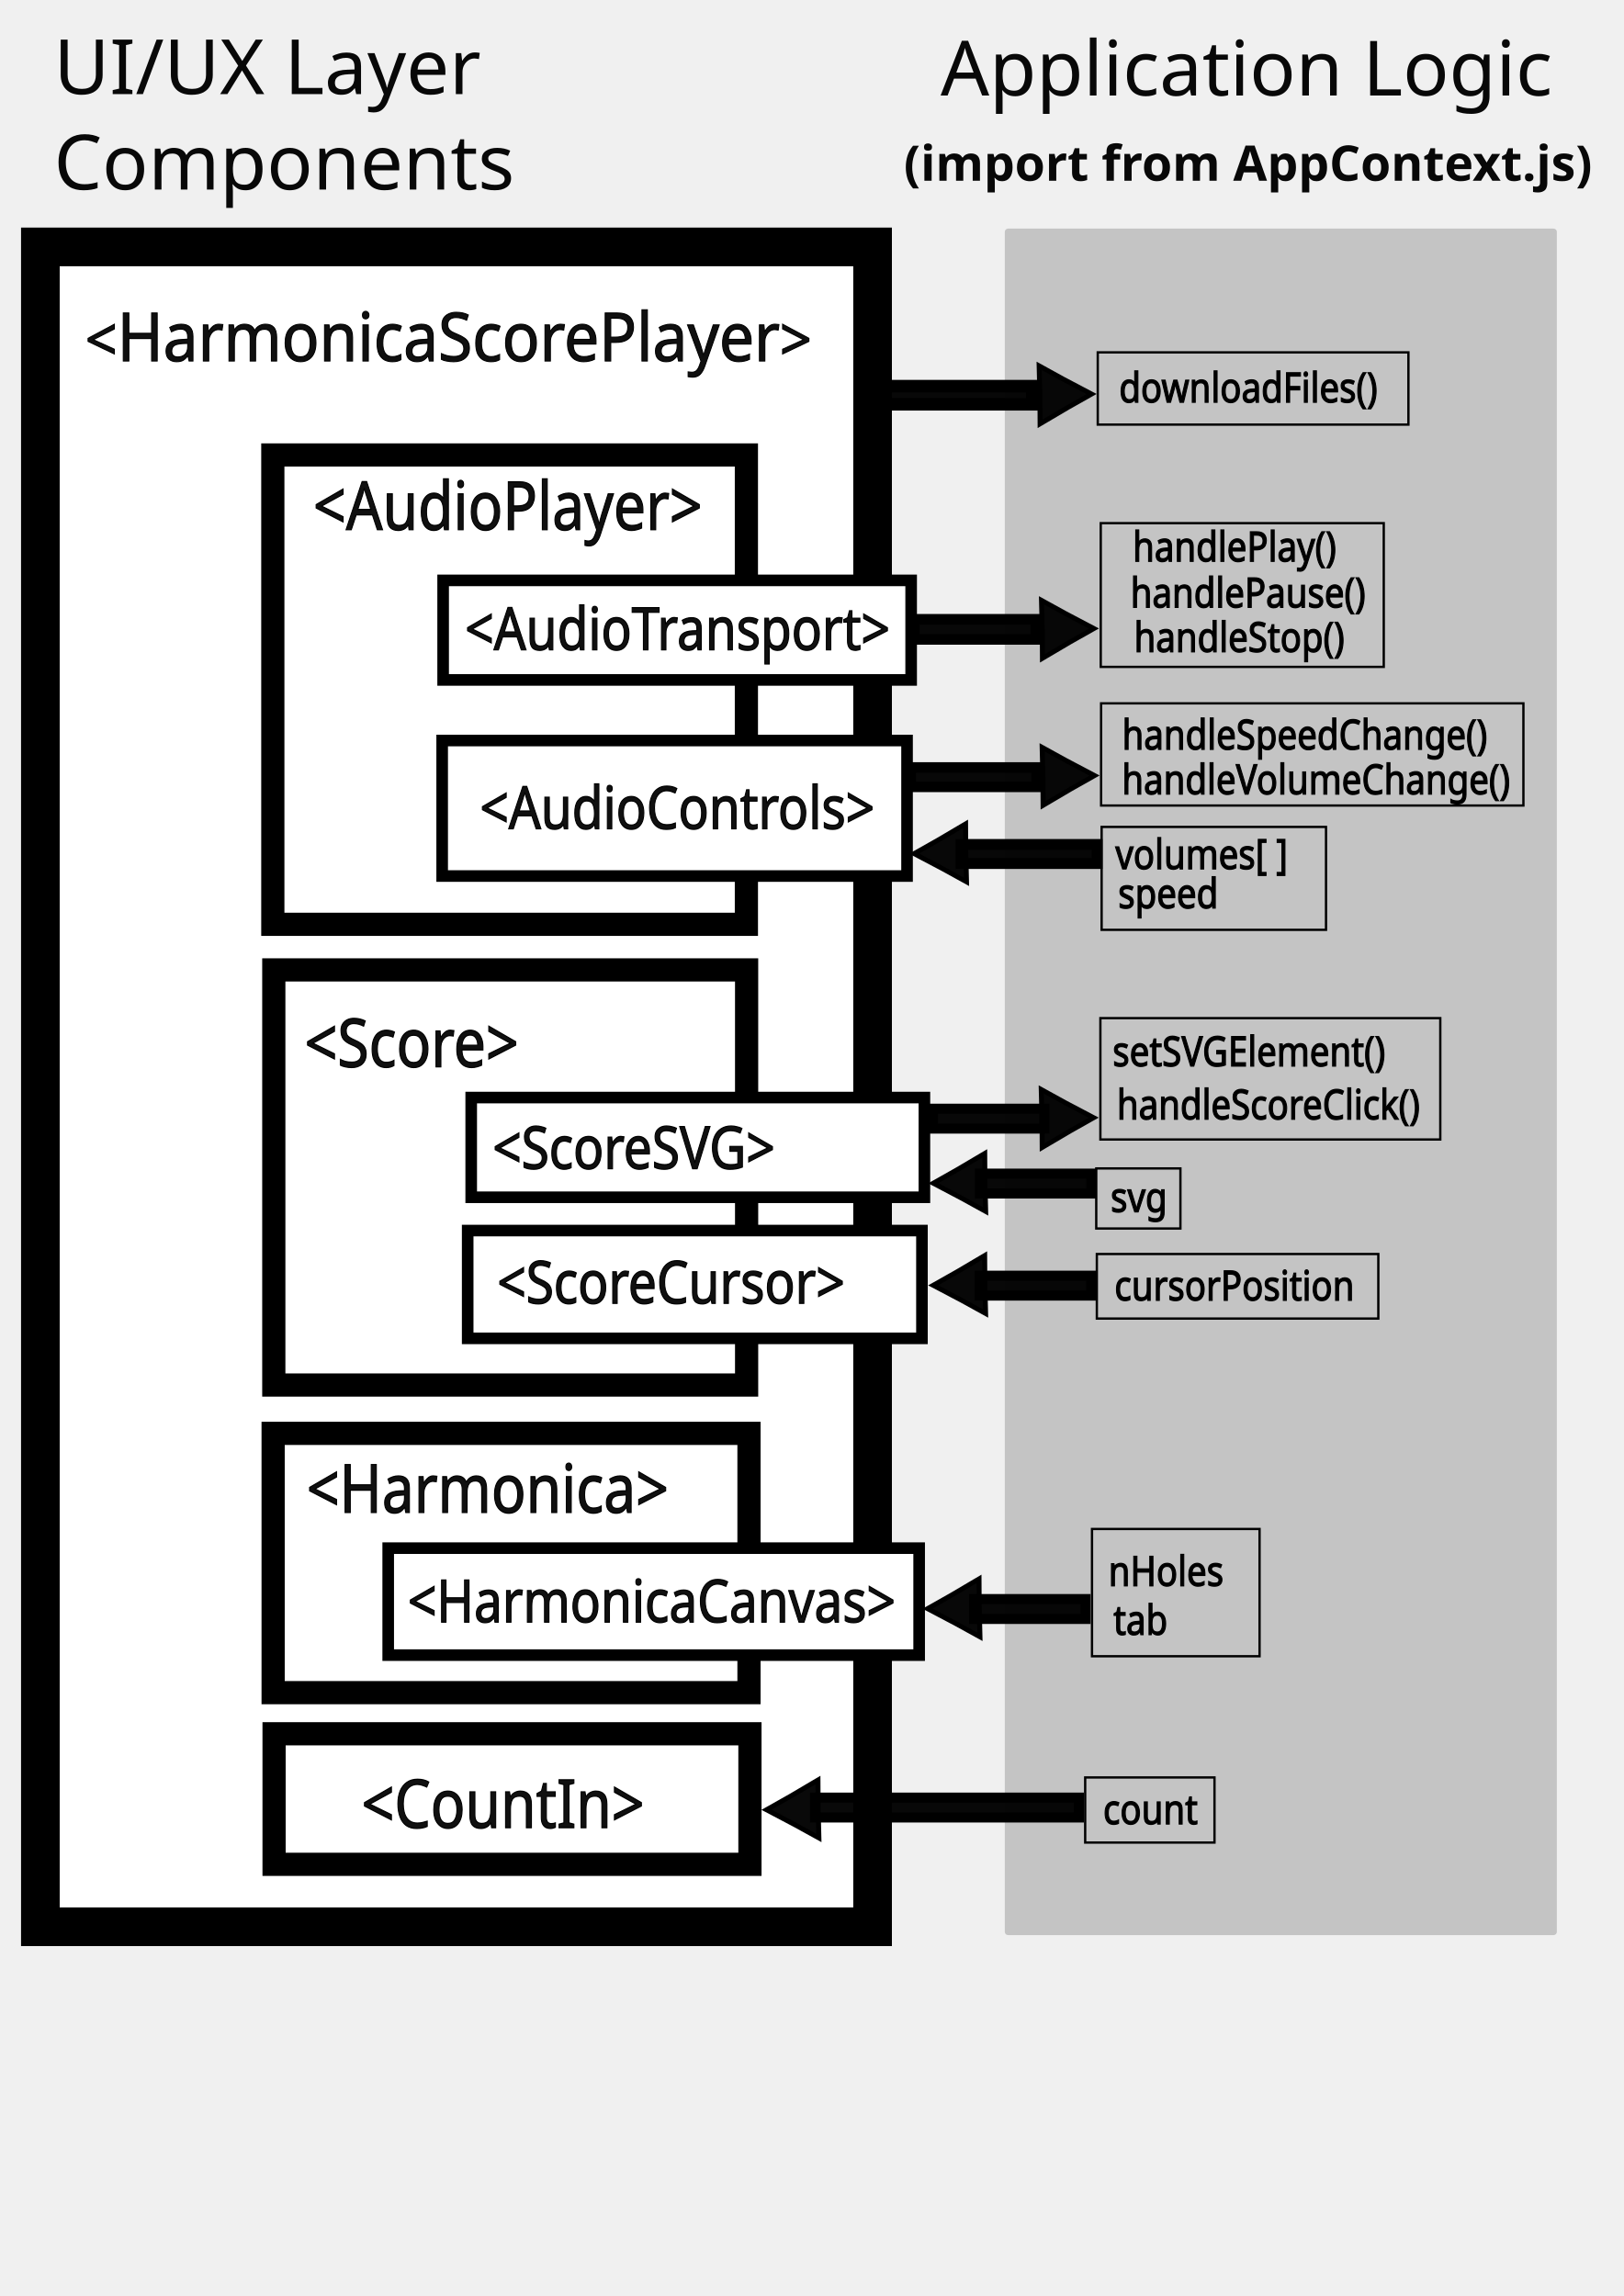
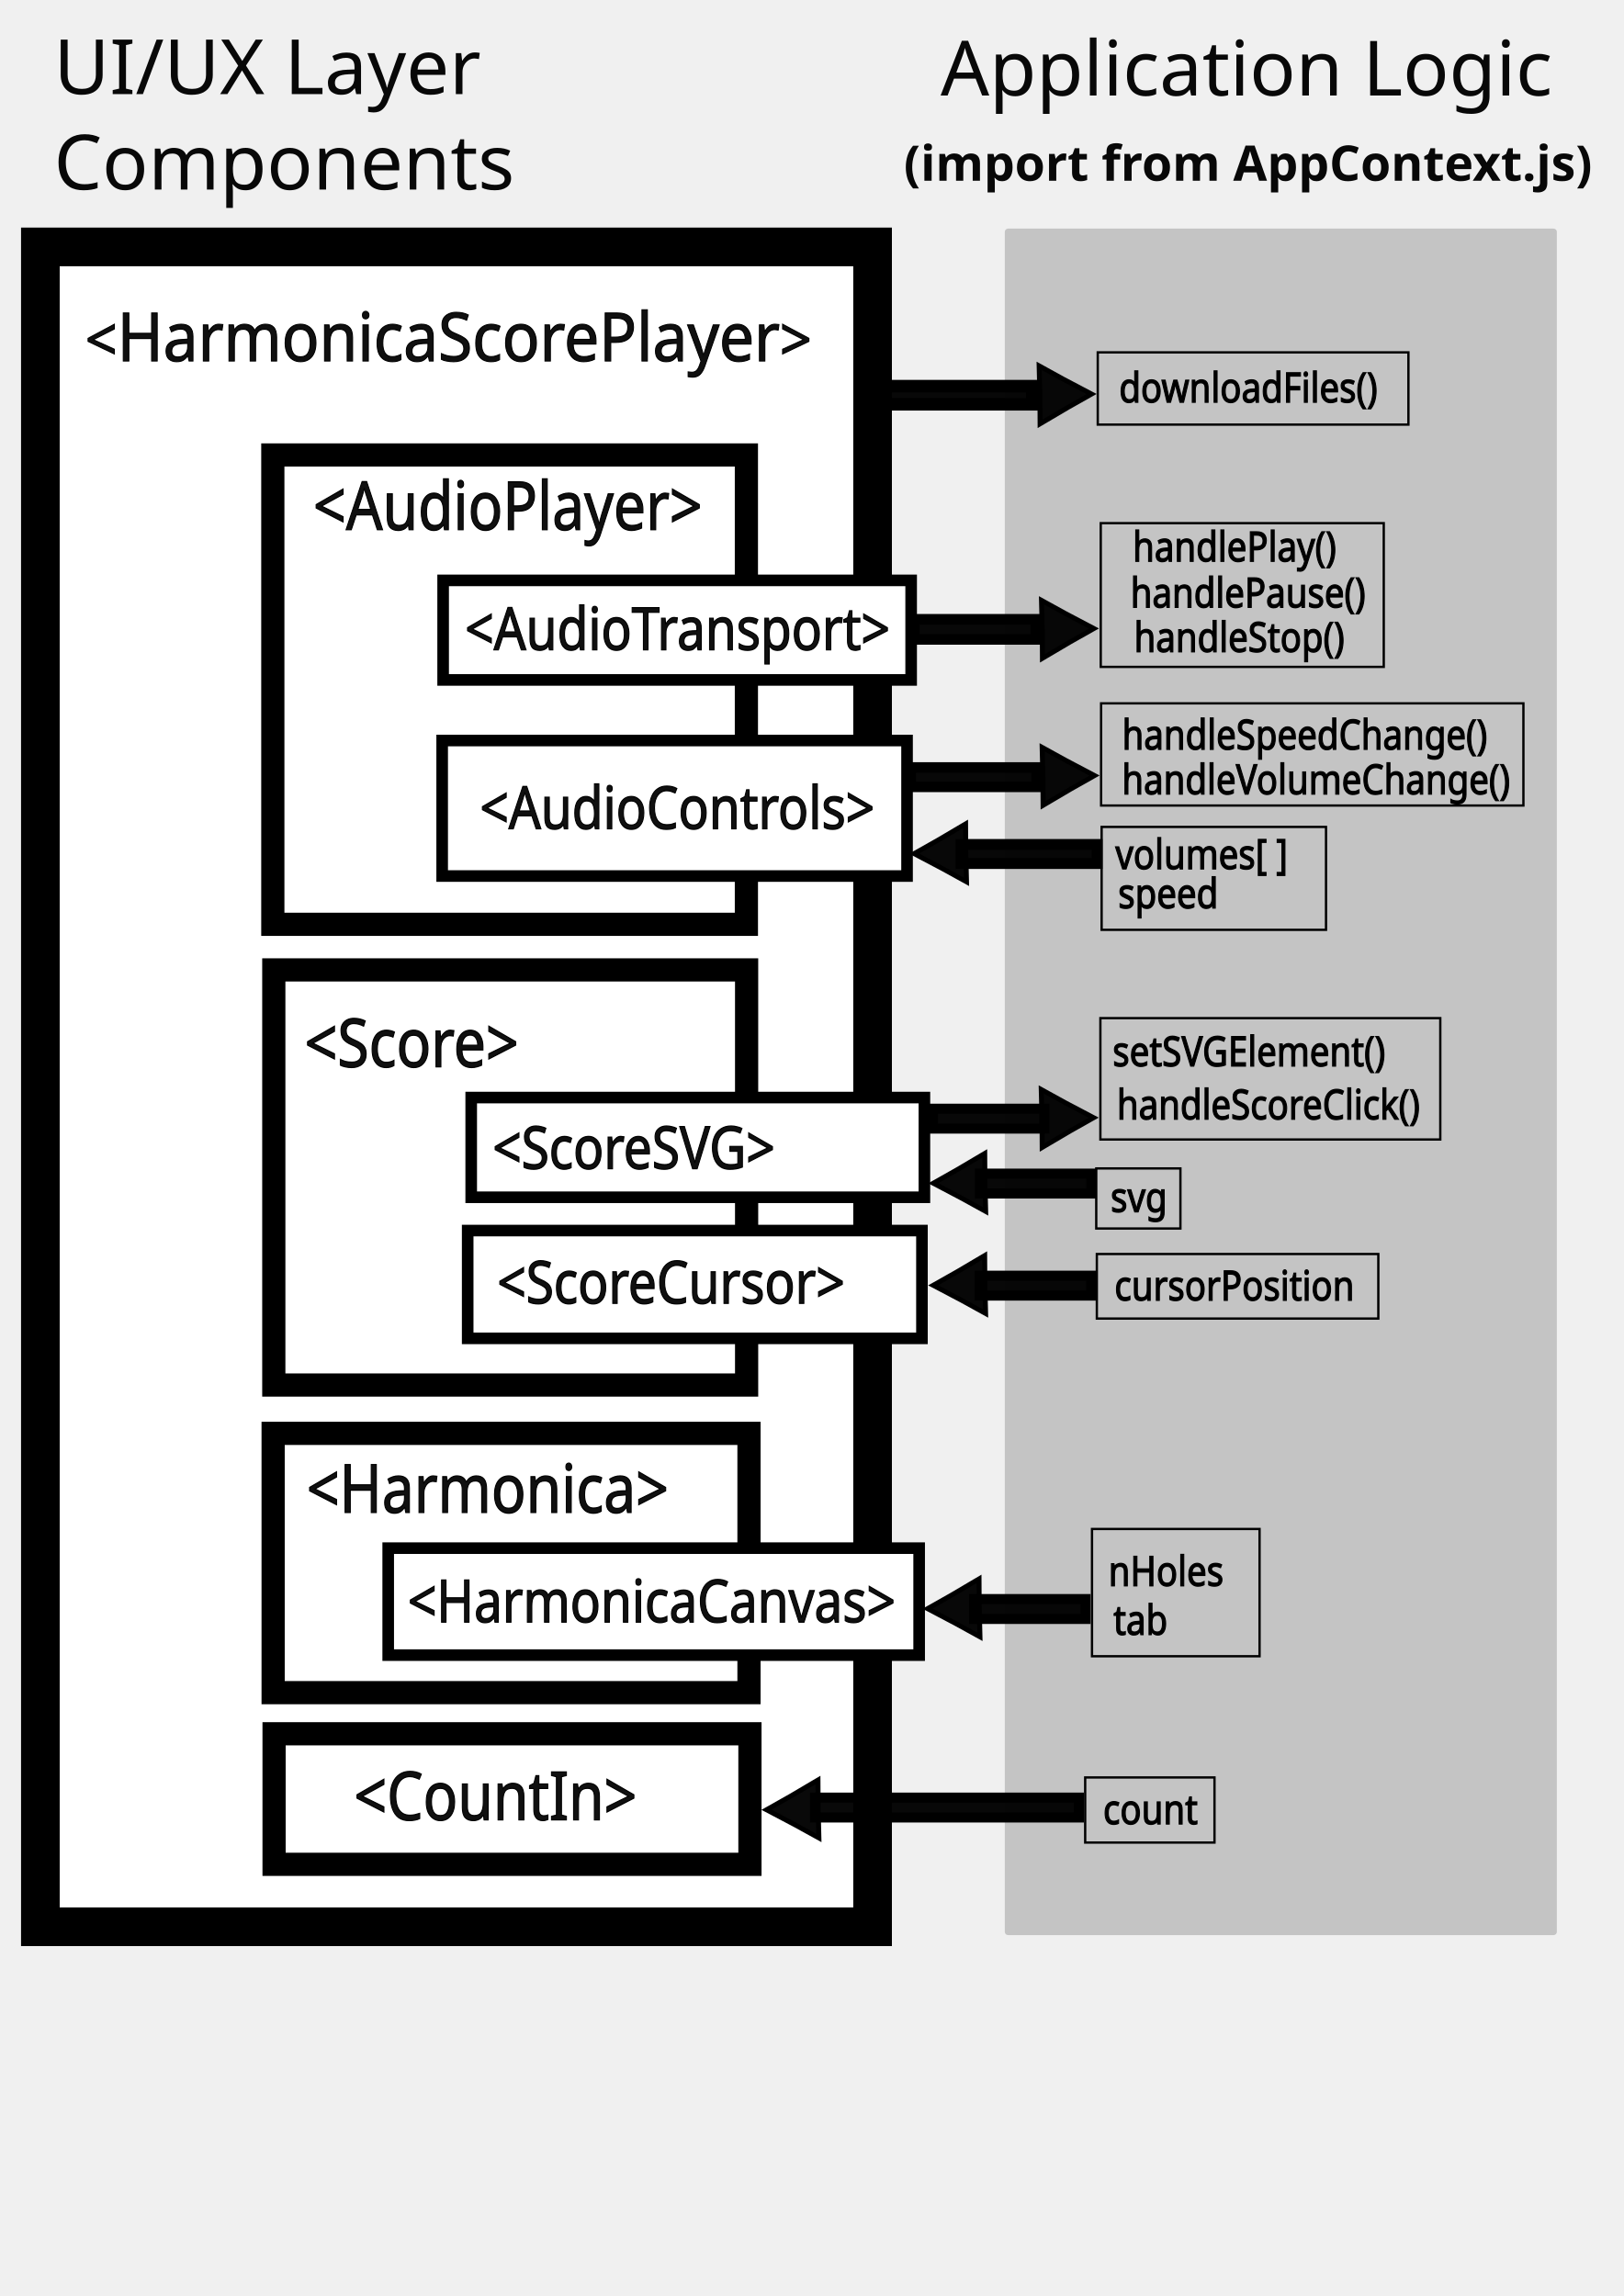
<svg xmlns="http://www.w3.org/2000/svg" width="210mm" height="297mm" viewBox="0 0 210 297" version="1.1" id="svg5">
  <defs id="defs2" />
  <g id="layer1">
    <rect style="fill:#ffffff;fill-opacity:1;stroke:#000000;stroke-width:5;stroke-dasharray:none;stroke-opacity:1" id="rect113" width="107.634" height="217.295" x="5.221" y="31.939" ry="0" />
    <rect style="fill:#ffffff;fill-opacity:1;stroke:#000000;stroke-width:3;stroke-dasharray:none;stroke-opacity:1" id="rect113-3" width="61.249" height="60.712" x="35.285" y="58.853" ry="0" />
    <rect style="fill:#ffffff;fill-opacity:1;stroke:#000000;stroke-width:3;stroke-dasharray:none;stroke-opacity:1" id="rect113-3-6" width="61.151" height="53.699" x="35.411" y="125.462" ry="0" />
    <rect style="fill:#ffffff;fill-opacity:1;stroke:#000000;stroke-width:1.5;stroke-dasharray:none;stroke-opacity:1" id="rect113-3-9-0" width="60.53" height="12.878" x="57.312" y="75.075" ry="0" />
    <rect style="fill:#ffffff;fill-opacity:1;stroke:#000000;stroke-width:1.5;stroke-dasharray:none;stroke-opacity:1" id="rect113-3-9-6" width="60.125" height="17.53" x="57.187" y="95.79" ry="0" />
    <text xml:space="preserve" style="font-style:normal;font-variant:normal;font-weight:normal;font-stretch:normal;font-size:5.644px;font-family:sans-serif;-inkscape-font-specification:'sans-serif, Normal';font-variant-ligatures:normal;font-variant-caps:normal;font-variant-numeric:normal;font-variant-east-asian:normal;white-space:pre;inline-size:77.221;display:inline;fill:#000000;fill-opacity:0.934;stroke:#000000;stroke-width:0.1;stroke-dasharray:none;stroke-dashoffset:0;stroke-opacity:1" x="19.081" y="25.696" id="text2890" transform="matrix(1.281739,0,0,1.390646,-13.43016,10.96621)">
-       <tspan x="19.081" y="25.696" id="tspan3805">&lt;<tspan style="font-size:6.264px" id="tspan3803">HarmonicaScorePlayer</tspan>&gt;</tspan>
+       <tspan x="19.081" y="25.696" id="tspan493">&lt;<tspan style="font-size:6.264px" id="tspan491">HarmonicaScorePlayer</tspan>&gt;</tspan>
    </text>
    <text xml:space="preserve" style="font-style:normal;font-variant:normal;font-weight:normal;font-stretch:normal;font-size:5.644px;font-family:sans-serif;-inkscape-font-specification:'sans-serif, Normal';font-variant-ligatures:normal;font-variant-caps:normal;font-variant-numeric:normal;font-variant-east-asian:normal;white-space:pre;inline-size:59.661;display:inline;fill:#000000;fill-opacity:0.934;stroke:#000000;stroke-width:0.1;stroke-dasharray:none;stroke-dashoffset:0;stroke-opacity:1" x="19.081" y="25.696" id="text2890-2" transform="matrix(1.313068,0,0,1.537918,15.4609,29.00373)">
-       <tspan x="19.081" y="25.696" id="tspan3807">&lt;AudioPlayer&gt;</tspan>
+       <tspan x="19.081" y="25.696" id="tspan495">&lt;AudioPlayer&gt;</tspan>
    </text>
    <text xml:space="preserve" style="font-style:normal;font-variant:normal;font-weight:normal;font-stretch:normal;font-size:5.644px;font-family:sans-serif;-inkscape-font-specification:'sans-serif, Normal';font-variant-ligatures:normal;font-variant-caps:normal;font-variant-numeric:normal;font-variant-east-asian:normal;white-space:pre;inline-size:59.661;display:inline;fill:#000000;fill-opacity:0.934;stroke:#000000;stroke-width:0.1;stroke-dasharray:none;stroke-dashoffset:0;stroke-opacity:1" x="19.081" y="25.696" id="text2890-2-7" transform="matrix(1.313068,0,0,1.537918,14.34913,98.48154)">
-       <tspan x="19.081" y="25.696" id="tspan3809">&lt;Score&gt;</tspan>
+       <tspan x="19.081" y="25.696" id="tspan497">&lt;Score&gt;</tspan>
    </text>
    <text xml:space="preserve" style="font-style:normal;font-variant:normal;font-weight:normal;font-stretch:normal;font-size:4.965px;font-family:sans-serif;-inkscape-font-specification:'sans-serif, Normal';font-variant-ligatures:normal;font-variant-caps:normal;font-variant-numeric:normal;font-variant-east-asian:normal;white-space:pre;inline-size:59.661;display:inline;fill:#000000;fill-opacity:0.934;stroke:#000000;stroke-width:0.1;stroke-dasharray:none;stroke-dashoffset:0;stroke-opacity:1" x="19.081" y="25.696" id="text2890-2-8" transform="matrix(1.313068,0,0,1.537918,35.08371,44.54)">
-       <tspan x="19.081" y="25.696" id="tspan3811">&lt;AudioTransport&gt;</tspan>
+       <tspan x="19.081" y="25.696" id="tspan499">&lt;AudioTransport&gt;</tspan>
    </text>
    <rect style="fill:#c0c0c0;fill-opacity:0.897;stroke:#000000;stroke-width:0.103;stroke-dasharray:none;stroke-dashoffset:0;stroke-opacity:0" id="rect3352" width="71.401" height="220.748" x="129.954" y="29.569" ry="0.428" rx="0.428" />
    <text xml:space="preserve" style="font-style:normal;font-variant:normal;font-weight:normal;font-stretch:normal;font-size:3.476px;font-family:sans-serif;-inkscape-font-specification:'sans-serif, Normal';font-variant-ligatures:normal;font-variant-caps:normal;font-variant-numeric:normal;font-variant-east-asian:normal;white-space:pre;inline-size:59.661;display:inline;fill:#000000;fill-opacity:1;fill-rule:nonzero;stroke:#000000;stroke-width:0.1;stroke-dasharray:none;stroke-dashoffset:0;stroke-opacity:1" x="19.081" y="25.696" id="text2890-2-8-0-3" transform="matrix(1.313068,0,0,1.537918,119.6899,12.52085)">
-       <tspan x="19.081" y="25.696" id="tspan3813">downloadFiles()</tspan>
+       <tspan x="19.081" y="25.696" id="tspan501">downloadFiles()</tspan>
    </text>
    <text xml:space="preserve" style="font-style:normal;font-variant:normal;font-weight:normal;font-stretch:normal;font-size:3.476px;font-family:sans-serif;-inkscape-font-specification:'sans-serif, Normal';font-variant-ligatures:normal;font-variant-caps:normal;font-variant-numeric:normal;font-variant-east-asian:normal;white-space:pre;inline-size:59.661;display:inline;fill:#000000;fill-opacity:1;fill-rule:nonzero;stroke:#000000;stroke-width:0.1;stroke-dasharray:none;stroke-dashoffset:0;stroke-opacity:1" x="19.081" y="25.696" id="text2890-2-8-0-3-15-5" transform="matrix(1.313068,0,0,1.537918,118.5885,117.2457)">
-       <tspan x="19.081" y="25.696" id="tspan3815">svg</tspan>
+       <tspan x="19.081" y="25.696" id="tspan503">svg</tspan>
    </text>
    <text xml:space="preserve" style="font-style:normal;font-variant:normal;font-weight:normal;font-stretch:normal;font-size:3.476px;font-family:sans-serif;-inkscape-font-specification:'sans-serif, Normal';font-variant-ligatures:normal;font-variant-caps:normal;font-variant-numeric:normal;font-variant-east-asian:normal;white-space:pre;inline-size:59.661;display:inline;fill:#000000;fill-opacity:1;fill-rule:nonzero;stroke:#000000;stroke-width:0.1;stroke-dasharray:none;stroke-dashoffset:0;stroke-opacity:1" x="19.081" y="25.696" id="text2890-2-8-0-3-15-5-7" transform="matrix(1.313068,0,0,1.537918,118.8502,98.3877)">
-       <tspan x="19.081" y="25.696" id="tspan3817">setSVGElement()</tspan>
+       <tspan x="19.081" y="25.696" id="tspan505">setSVGElement()</tspan>
    </text>
    <text xml:space="preserve" style="font-style:normal;font-variant:normal;font-weight:normal;font-stretch:normal;font-size:3.476px;font-family:sans-serif;-inkscape-font-specification:'sans-serif, Normal';font-variant-ligatures:normal;font-variant-caps:normal;font-variant-numeric:normal;font-variant-east-asian:normal;white-space:pre;inline-size:59.661;display:inline;fill:#000000;fill-opacity:1;fill-rule:nonzero;stroke:#000000;stroke-width:0.1;stroke-dasharray:none;stroke-dashoffset:0;stroke-opacity:1" x="19.081" y="25.696" id="text2890-2-8-0-3-15-5-7-2" transform="matrix(1.313068,0,0,1.537918,119.3986,105.2618)">
-       <tspan x="19.081" y="25.696" id="tspan3819">handleScoreClick()</tspan>
+       <tspan x="19.081" y="25.696" id="tspan507">handleScoreClick()</tspan>
    </text>
    <text xml:space="preserve" style="font-style:normal;font-variant:normal;font-weight:normal;font-stretch:normal;font-size:3.476px;font-family:sans-serif;-inkscape-font-specification:'sans-serif, Normal';font-variant-ligatures:normal;font-variant-caps:normal;font-variant-numeric:normal;font-variant-east-asian:normal;white-space:pre;inline-size:59.661;display:inline;fill:#000000;fill-opacity:1;fill-rule:nonzero;stroke:#000000;stroke-width:0.1;stroke-dasharray:none;stroke-dashoffset:0;stroke-opacity:1" x="19.081" y="25.696" id="text2890-2-8-0-3-6" transform="matrix(1.313068,0,0,1.537918,121.4458,33.09657)">
-       <tspan x="19.081" y="25.696" id="tspan3821">handlePlay()</tspan>
+       <tspan x="19.081" y="25.696" id="tspan509">handlePlay()</tspan>
    </text>
    <text xml:space="preserve" style="font-style:normal;font-variant:normal;font-weight:normal;font-stretch:normal;font-size:3.476px;font-family:sans-serif;-inkscape-font-specification:'sans-serif, Normal';font-variant-ligatures:normal;font-variant-caps:normal;font-variant-numeric:normal;font-variant-east-asian:normal;white-space:pre;inline-size:59.661;display:inline;fill:#000000;fill-opacity:1;fill-rule:nonzero;stroke:#000000;stroke-width:0.1;stroke-dasharray:none;stroke-dashoffset:0;stroke-opacity:1" x="19.081" y="25.696" id="text2890-2-8-0-3-63" transform="matrix(1.313068,0,0,1.537918,120.0722,57.42027)">
-       <tspan x="19.081" y="25.696" id="tspan3823">handleSpeedChange()</tspan>
+       <tspan x="19.081" y="25.696" id="tspan511">handleSpeedChange()</tspan>
    </text>
    <text xml:space="preserve" style="font-style:normal;font-variant:normal;font-weight:normal;font-stretch:normal;font-size:3.476px;font-family:sans-serif;-inkscape-font-specification:'sans-serif, Normal';font-variant-ligatures:normal;font-variant-caps:normal;font-variant-numeric:normal;font-variant-east-asian:normal;white-space:pre;inline-size:59.661;display:inline;fill:#000000;fill-opacity:1;fill-rule:nonzero;stroke:#000000;stroke-width:0.1;stroke-dasharray:none;stroke-dashoffset:0;stroke-opacity:1" x="19.081" y="25.696" id="text2890-2-8-0-3-2" transform="matrix(1.313068,0,0,1.537918,120.0458,63.20718)">
-       <tspan x="19.081" y="25.696" id="tspan3825">handleVolumeChange()</tspan>
+       <tspan x="19.081" y="25.696" id="tspan513">handleVolumeChange()</tspan>
    </text>
    <text xml:space="preserve" style="font-style:normal;font-variant:normal;font-weight:normal;font-stretch:normal;font-size:3.476px;font-family:sans-serif;-inkscape-font-specification:'sans-serif, Normal';font-variant-ligatures:normal;font-variant-caps:normal;font-variant-numeric:normal;font-variant-east-asian:normal;white-space:pre;inline-size:59.661;display:inline;fill:#000000;fill-opacity:1;fill-rule:nonzero;stroke:#000000;stroke-width:0.1;stroke-dasharray:none;stroke-dashoffset:0;stroke-opacity:1" x="19.081" y="25.696" id="text2890-2-8-0-3-2-0" transform="matrix(1.313068,0,0,1.537918,119.2124,72.88655)">
-       <tspan x="19.081" y="25.696" id="tspan3827">volumes[ ]</tspan>
+       <tspan x="19.081" y="25.696" id="tspan515">volumes[ ]</tspan>
    </text>
    <text xml:space="preserve" style="font-style:normal;font-variant:normal;font-weight:normal;font-stretch:normal;font-size:3.476px;font-family:sans-serif;-inkscape-font-specification:'sans-serif, Normal';font-variant-ligatures:normal;font-variant-caps:normal;font-variant-numeric:normal;font-variant-east-asian:normal;white-space:pre;inline-size:59.661;display:inline;fill:#000000;fill-opacity:1;fill-rule:nonzero;stroke:#000000;stroke-width:0.1;stroke-dasharray:none;stroke-dashoffset:0;stroke-opacity:1" x="19.081" y="25.696" id="text2890-2-8-0-3-2-6" transform="matrix(1.313068,0,0,1.537918,119.56,77.94918)">
-       <tspan x="19.081" y="25.696" id="tspan3829">speed</tspan>
+       <tspan x="19.081" y="25.696" id="tspan517">speed</tspan>
    </text>
    <text xml:space="preserve" style="font-style:normal;font-variant:normal;font-weight:normal;font-stretch:normal;font-size:3.476px;font-family:sans-serif;-inkscape-font-specification:'sans-serif, Normal';font-variant-ligatures:normal;font-variant-caps:normal;font-variant-numeric:normal;font-variant-east-asian:normal;white-space:pre;inline-size:59.661;display:inline;fill:#000000;fill-opacity:1;fill-rule:nonzero;stroke:#000000;stroke-width:0.1;stroke-dasharray:none;stroke-dashoffset:0;stroke-opacity:1" x="19.081" y="25.696" id="text2890-2-8-0-3-1" transform="matrix(1.313068,0,0,1.537918,121.1581,39.05035)">
-       <tspan x="19.081" y="25.696" id="tspan3831">handlePause()</tspan>
+       <tspan x="19.081" y="25.696" id="tspan519">handlePause()</tspan>
    </text>
    <text xml:space="preserve" style="font-style:normal;font-variant:normal;font-weight:normal;font-stretch:normal;font-size:3.476px;font-family:sans-serif;-inkscape-font-specification:'sans-serif, Normal';font-variant-ligatures:normal;font-variant-caps:normal;font-variant-numeric:normal;font-variant-east-asian:normal;white-space:pre;inline-size:59.661;display:inline;fill:#000000;fill-opacity:1;fill-rule:nonzero;stroke:#000000;stroke-width:0.1;stroke-dasharray:none;stroke-dashoffset:0;stroke-opacity:1" x="19.081" y="25.696" id="text2890-2-8-0-3-0" transform="matrix(1.313068,0,0,1.537918,121.6161,44.80092)">
-       <tspan x="19.081" y="25.696" id="tspan3833">handleStop()</tspan>
+       <tspan x="19.081" y="25.696" id="tspan521">handleStop()</tspan>
    </text>
    <text xml:space="preserve" style="font-style:normal;font-variant:normal;font-weight:normal;font-stretch:normal;font-size:4.965px;font-family:sans-serif;-inkscape-font-specification:'sans-serif, Normal';font-variant-ligatures:normal;font-variant-caps:normal;font-variant-numeric:normal;font-variant-east-asian:normal;white-space:pre;inline-size:59.661;display:inline;fill:#000000;fill-opacity:0.934;stroke:#000000;stroke-width:0.1;stroke-dasharray:none;stroke-dashoffset:0;stroke-opacity:1" x="19.081" y="25.696" id="text2890-2-8-9" transform="matrix(1.313068,0,0,1.537918,37.00705,67.69269)">
-       <tspan x="19.081" y="25.696" id="tspan3835">&lt;AudioControls&gt;</tspan>
+       <tspan x="19.081" y="25.696" id="tspan523">&lt;AudioControls&gt;</tspan>
    </text>
    <rect style="fill:#ffffff;fill-opacity:1;stroke:#000000;stroke-width:3;stroke-dasharray:none;stroke-opacity:1" id="rect113-3-1" width="61.545" height="33.539" x="35.325" y="185.414" ry="0" />
    <rect style="fill:#ffffff;fill-opacity:1;stroke:#000000;stroke-width:3;stroke-dasharray:none;stroke-opacity:1" id="rect113-3-1-3" width="61.545" height="16.887" x="35.447" y="224.273" ry="0" />
    <rect style="fill:#ffffff;fill-opacity:1;stroke:#000000;stroke-width:1.5;stroke-dasharray:none;stroke-opacity:1" id="rect113-3-9-6-4" width="68.669" height="13.837" x="50.208" y="200.262" ry="0" />
    <text xml:space="preserve" style="font-style:normal;font-variant:normal;font-weight:normal;font-stretch:normal;font-size:5.644px;font-family:sans-serif;-inkscape-font-specification:'sans-serif, Normal';font-variant-ligatures:normal;font-variant-caps:normal;font-variant-numeric:normal;font-variant-east-asian:normal;white-space:pre;inline-size:59.661;display:inline;fill:#000000;fill-opacity:0.934;stroke:#000000;stroke-width:0.1;stroke-dasharray:none;stroke-dashoffset:0;stroke-opacity:1" x="19.081" y="25.696" id="text2890-2-78" transform="matrix(1.313068,0,0,1.537918,14.61391,156.1346)">
-       <tspan x="19.081" y="25.696" id="tspan3837">&lt;Harmonica&gt;</tspan>
+       <tspan x="19.081" y="25.696" id="tspan525">&lt;Harmonica&gt;</tspan>
    </text>
-     <text xml:space="preserve" style="font-style:normal;font-variant:normal;font-weight:normal;font-stretch:normal;font-size:5.644px;font-family:sans-serif;-inkscape-font-specification:'sans-serif, Normal';font-variant-ligatures:normal;font-variant-caps:normal;font-variant-numeric:normal;font-variant-east-asian:normal;white-space:pre;inline-size:59.661;display:inline;fill:#000000;fill-opacity:0.934;stroke:#000000;stroke-width:0.1;stroke-dasharray:none;stroke-dashoffset:0;stroke-opacity:1" x="19.081" y="25.696" id="text2890-2-78-6" transform="matrix(1.313068,0,0,1.537918,21.71226,196.9072)">
-       <tspan x="19.081" y="25.696" id="tspan3839">&lt;CountIn&gt;</tspan>
+     <text xml:space="preserve" style="font-style:normal;font-variant:normal;font-weight:normal;font-stretch:normal;font-size:5.644px;font-family:sans-serif;-inkscape-font-specification:'sans-serif, Normal';font-variant-ligatures:normal;font-variant-caps:normal;font-variant-numeric:normal;font-variant-east-asian:normal;white-space:pre;inline-size:59.661;display:inline;fill:#000000;fill-opacity:0.934;stroke:#000000;stroke-width:0.1;stroke-dasharray:none;stroke-dashoffset:0;stroke-opacity:1" x="19.081" y="25.696" id="text2890-2-78-6" transform="matrix(1.313068,0,0,1.537918,20.74236,195.8927)">
+       <tspan x="19.081" y="25.696" id="tspan527">&lt;CountIn&gt;</tspan>
    </text>
    <text xml:space="preserve" style="font-style:normal;font-variant:normal;font-weight:normal;font-stretch:normal;font-size:4.965px;font-family:sans-serif;-inkscape-font-specification:'sans-serif, Normal';font-variant-ligatures:normal;font-variant-caps:normal;font-variant-numeric:normal;font-variant-east-asian:normal;white-space:pre;inline-size:59.661;display:inline;fill:#000000;fill-opacity:0.934;stroke:#000000;stroke-width:0.1;stroke-dasharray:none;stroke-dashoffset:0;stroke-opacity:1" x="19.081" y="25.696" id="text2890-2-8-9-5" transform="matrix(1.313068,0,0,1.537918,27.68774,170.3172)">
-       <tspan x="19.081" y="25.696" id="tspan3841">&lt;HarmonicaCanvas&gt;</tspan>
+       <tspan x="19.081" y="25.696" id="tspan529">&lt;HarmonicaCanvas&gt;</tspan>
    </text>
    <rect style="fill:#ffffff;fill-opacity:1;stroke:#000000;stroke-width:1.5;stroke-dasharray:none;stroke-opacity:1" id="rect113-3-9-0-3" width="58.614" height="12.898" x="60.943" y="141.975" ry="0" />
    <rect style="fill:#ffffff;fill-opacity:1;stroke:#000000;stroke-width:1.5;stroke-dasharray:none;stroke-opacity:1" id="rect113-3-9-6-6" width="58.753" height="13.941" x="60.487" y="159.181" ry="0" />
    <text xml:space="preserve" style="font-style:normal;font-variant:normal;font-weight:normal;font-stretch:normal;font-size:4.965px;font-family:sans-serif;-inkscape-font-specification:'sans-serif, Normal';font-variant-ligatures:normal;font-variant-caps:normal;font-variant-numeric:normal;font-variant-east-asian:normal;white-space:pre;inline-size:59.661;display:inline;fill:#000000;fill-opacity:0.934;stroke:#000000;stroke-width:0.1;stroke-dasharray:none;stroke-dashoffset:0;stroke-opacity:1" x="19.081" y="25.696" id="text2890-2-8-1" transform="matrix(1.313068,0,0,1.537918,38.65439,111.6648)">
-       <tspan x="19.081" y="25.696" id="tspan3843">&lt;ScoreSVG&gt;</tspan>
+       <tspan x="19.081" y="25.696" id="tspan531">&lt;ScoreSVG&gt;</tspan>
    </text>
    <text xml:space="preserve" style="font-style:normal;font-variant:normal;font-weight:normal;font-stretch:normal;font-size:4.965px;font-family:sans-serif;-inkscape-font-specification:'sans-serif, Normal';font-variant-ligatures:normal;font-variant-caps:normal;font-variant-numeric:normal;font-variant-east-asian:normal;white-space:pre;inline-size:59.661;display:inline;fill:#000000;fill-opacity:0.934;stroke:#000000;stroke-width:0.1;stroke-dasharray:none;stroke-dashoffset:0;stroke-opacity:1" x="19.081" y="25.696" id="text2890-2-8-9-2" transform="matrix(1.313068,0,0,1.537918,39.25674,129.0817)">
-       <tspan x="19.081" y="25.696" id="tspan3845">&lt;ScoreCursor&gt;</tspan>
+       <tspan x="19.081" y="25.696" id="tspan533">&lt;ScoreCursor&gt;</tspan>
    </text>
    <rect style="fill:#ffffff;fill-opacity:0;stroke:#000000;stroke-width:0.3;stroke-dasharray:none;stroke-opacity:1" id="rect113-3-9-0-5-6" width="10.886" height="7.772" x="141.782" y="151.142" ry="0" />
    <text xml:space="preserve" style="font-style:normal;font-variant:normal;font-weight:normal;font-stretch:normal;font-size:3.476px;font-family:sans-serif;-inkscape-font-specification:'sans-serif, Normal';font-variant-ligatures:normal;font-variant-caps:normal;font-variant-numeric:normal;font-variant-east-asian:normal;white-space:pre;inline-size:59.661;display:inline;fill:#000000;fill-opacity:1;fill-rule:nonzero;stroke:#000000;stroke-width:0.1;stroke-dasharray:none;stroke-dashoffset:0;stroke-opacity:1" x="19.081" y="25.696" id="text2890-2-8-0-3-15-5-9" transform="matrix(1.313068,0,0,1.537918,119.0964,128.6871)">
-       <tspan x="19.081" y="25.696" id="tspan3847">cursorPosition</tspan>
+       <tspan x="19.081" y="25.696" id="tspan535">cursorPosition</tspan>
    </text>
    <rect style="fill:#ffffff;fill-opacity:0;stroke:#000000;stroke-width:0.3;stroke-dasharray:none;stroke-opacity:1" id="rect113-3-9-0-5-6-3" width="36.407" height="8.349" x="141.857" y="162.214" ry="0" />
    <rect style="fill:#ffffff;fill-opacity:0;stroke:#000000;stroke-width:0.3;stroke-dasharray:none;stroke-opacity:1" id="rect113-3-9-0-5-6-3-4" width="43.961" height="15.699" x="142.317" y="131.701" ry="0" />
    <text xml:space="preserve" style="font-style:normal;font-variant:normal;font-weight:normal;font-stretch:normal;font-size:3.476px;font-family:sans-serif;-inkscape-font-specification:'sans-serif, Normal';font-variant-ligatures:normal;font-variant-caps:normal;font-variant-numeric:normal;font-variant-east-asian:normal;white-space:pre;inline-size:59.661;display:inline;fill:#000000;fill-opacity:1;fill-rule:nonzero;stroke:#000000;stroke-width:0.1;stroke-dasharray:none;stroke-dashoffset:0;stroke-opacity:1" x="19.081" y="25.696" id="text2890-2-8-0-3-15-5-9-2" transform="matrix(1.313068,0,0,1.537918,118.3045,165.6168)">
-       <tspan x="19.081" y="25.696" id="tspan3849">nHoles</tspan>
+       <tspan x="19.081" y="25.696" id="tspan537">nHoles</tspan>
    </text>
    <text xml:space="preserve" style="font-style:normal;font-variant:normal;font-weight:normal;font-stretch:normal;font-size:3.476px;font-family:sans-serif;-inkscape-font-specification:'sans-serif, Normal';font-variant-ligatures:normal;font-variant-caps:normal;font-variant-numeric:normal;font-variant-east-asian:normal;white-space:pre;inline-size:59.661;display:inline;fill:#000000;fill-opacity:1;fill-rule:nonzero;stroke:#000000;stroke-width:0.1;stroke-dasharray:none;stroke-dashoffset:0;stroke-opacity:1" x="19.081" y="25.696" id="text2890-2-8-0-3-15-5-9-2-7" transform="matrix(1.313068,0,0,1.537918,118.9501,171.9357)">
-       <tspan x="19.081" y="25.696" id="tspan3851">tab</tspan>
+       <tspan x="19.081" y="25.696" id="tspan539">tab</tspan>
    </text>
    <rect style="fill:#ffffff;fill-opacity:0;stroke:#000000;stroke-width:0.3;stroke-dasharray:none;stroke-opacity:1" id="rect113-3-9-0-5-6-3-54-4" width="21.671" height="16.462" x="141.233" y="197.782" ry="0" />
    <text xml:space="preserve" style="font-style:normal;font-variant:normal;font-weight:normal;font-stretch:normal;font-size:3.476px;font-family:sans-serif;-inkscape-font-specification:'sans-serif, Normal';font-variant-ligatures:normal;font-variant-caps:normal;font-variant-numeric:normal;font-variant-east-asian:normal;white-space:pre;inline-size:59.661;display:inline;fill:#000000;fill-opacity:1;fill-rule:nonzero;stroke:#000000;stroke-width:0.1;stroke-dasharray:none;stroke-dashoffset:0;stroke-opacity:1" x="19.081" y="25.696" id="text2890-2-8-0-3-15-5-9-4" transform="matrix(1.313068,0,0,1.537918,117.6259,196.4332)">
-       <tspan x="19.081" y="25.696" id="tspan3853">count</tspan>
+       <tspan x="19.081" y="25.696" id="tspan541">count</tspan>
    </text>
    <rect style="fill:#ffffff;fill-opacity:0;stroke:#000000;stroke-width:0.3;stroke-dasharray:none;stroke-opacity:1" id="rect113-3-9-0-5-6-3-5" width="16.724" height="8.422" x="140.351" y="229.923" ry="0" />
    <rect style="fill:#ffffff;fill-opacity:0;stroke:#000000;stroke-width:0.3;stroke-dasharray:none;stroke-opacity:1" id="rect113-3-9-0-5-4" width="40.181" height="9.345" x="141.976" y="45.58" ry="0" />
    <rect style="fill:#ffffff;fill-opacity:0;stroke:#000000;stroke-width:0.3;stroke-dasharray:none;stroke-opacity:1" id="rect113-3-9-0-5-7" width="36.603" height="18.592" x="142.364" y="67.673" ry="0" />
    <rect style="fill:#ffffff;fill-opacity:0;stroke:#000000;stroke-width:0.3;stroke-dasharray:none;stroke-opacity:1" id="rect113-3-9-0-5-7-6" width="54.62" height="13.217" x="142.409" y="90.982" ry="0" />
    <rect style="fill:#ffffff;fill-opacity:0;stroke:#000000;stroke-width:0.3;stroke-dasharray:none;stroke-opacity:1" id="rect113-3-9-0-5-7-6-3" width="29.021" height="13.311" x="142.478" y="106.967" ry="0" />
    <text xml:space="preserve" style="font-style:normal;font-variant:normal;font-weight:normal;font-stretch:normal;font-size:4.939px;font-family:sans-serif;-inkscape-font-specification:'sans-serif, Normal';font-variant-ligatures:normal;font-variant-caps:normal;font-variant-numeric:normal;font-variant-east-asian:normal;fill:#ffffff;fill-opacity:0;fill-rule:nonzero;stroke:#000000;stroke-width:0.299;stroke-dasharray:none;stroke-dashoffset:0;stroke-opacity:1" x="152.837" y="100.791" id="text4291">
      <tspan id="tspan4289" style="stroke-width:0.299" x="152.837" y="100.791" />
    </text>
    <path style="fill:#010101;fill-opacity:0.963;fill-rule:nonzero;stroke:#000000;stroke-width:1.299;stroke-dasharray:none;stroke-dashoffset:0;stroke-opacity:1" id="path4871" d="m 111.241,-9.927 -0.039,-7.234 -0.206,-8.438 6.285,3.583 7.41,4.041 -6.245,3.651 z" transform="matrix(0.4949657,0,0,0.4782356,79.45904,59.56803)" />
    <rect style="fill:#010101;fill-opacity:0.963;fill-rule:nonzero;stroke:#000000;stroke-width:1.619;stroke-dasharray:none;stroke-dashoffset:0;stroke-opacity:1" id="rect4925" width="20.129" height="2.351" x="113.379" y="49.949" />
    <path style="fill:#010101;fill-opacity:0.963;fill-rule:nonzero;stroke:#000000;stroke-width:1.299;stroke-dasharray:none;stroke-dashoffset:0;stroke-opacity:1" id="path4871-3" d="m 111.241,-9.927 -0.039,-7.234 -0.206,-8.438 6.285,3.583 7.41,4.041 -6.245,3.651 z" transform="matrix(0.4949657,0,0,0.4782356,79.7623,89.9003)" />
    <rect style="fill:#010101;fill-opacity:0.963;fill-rule:nonzero;stroke:#000000;stroke-width:1.367;stroke-dasharray:none;stroke-dashoffset:0;stroke-opacity:1" id="rect4925-1" width="15.709" height="2.603" x="118.267" y="80.108" />
    <path style="fill:#010101;fill-opacity:0.963;fill-rule:nonzero;stroke:#000000;stroke-width:1.299;stroke-dasharray:none;stroke-dashoffset:0;stroke-opacity:1" id="path4871-6" d="m 111.241,-9.927 -0.039,-7.234 -0.206,-8.438 6.285,3.583 7.41,4.041 -6.245,3.651 z" transform="matrix(0.4949657,0,0,0.4782356,79.84702,108.9191)" />
    <path style="fill:#010101;fill-opacity:0.963;fill-rule:nonzero;stroke:#000000;stroke-width:1.299;stroke-dasharray:none;stroke-dashoffset:0;stroke-opacity:1" id="path4871-6-2" d="m 111.241,-9.927 -0.039,-7.234 -0.206,-8.438 6.285,3.583 7.41,4.041 -6.245,3.651 z" transform="matrix(-0.4949657,0,0,-0.4782356,179.9425,101.828)" />
    <rect style="fill:#010101;fill-opacity:0.963;fill-rule:nonzero;stroke:#000000;stroke-width:1.365;stroke-dasharray:none;stroke-dashoffset:0;stroke-opacity:1" id="rect4925-8" width="16.276" height="2.505" x="117.79" y="99.277" />
    <path style="fill:#010101;fill-opacity:0.963;fill-rule:nonzero;stroke:#000000;stroke-width:1.299;stroke-dasharray:none;stroke-dashoffset:0;stroke-opacity:1" id="path4871-6-9" d="m 111.241,-9.927 -0.039,-7.234 -0.206,-8.438 6.285,3.583 7.41,4.041 -6.245,3.651 z" transform="matrix(0.4949657,0,0,0.4782356,79.73107,153.1757)" />
    <rect style="fill:#010101;fill-opacity:0.963;fill-rule:nonzero;stroke:#000000;stroke-width:1.301;stroke-dasharray:none;stroke-dashoffset:0;stroke-opacity:1" id="rect4925-8-5" width="14.414" height="2.569" x="120.657" y="143.419" />
    <rect style="fill:#010101;fill-opacity:0.963;fill-rule:nonzero;stroke:#000000;stroke-width:1.407;stroke-dasharray:none;stroke-dashoffset:0;stroke-opacity:1" id="rect4925-8-6" width="17.589" height="2.463" x="124.301" y="109.237" />
    <path style="fill:#010101;fill-opacity:0.963;fill-rule:nonzero;stroke:#000000;stroke-width:1.299;stroke-dasharray:none;stroke-dashoffset:0;stroke-opacity:1" id="path4871-6-2-6" d="m 111.241,-9.927 -0.039,-7.234 -0.206,-8.438 6.285,3.583 7.41,4.041 -6.245,3.651 z" transform="matrix(-0.4949657,0,0,-0.4782356,182.4175,144.4598)" />
    <rect style="fill:#010101;fill-opacity:0.963;fill-rule:nonzero;stroke:#000000;stroke-width:1.301;stroke-dasharray:none;stroke-dashoffset:0;stroke-opacity:1" id="rect4925-8-6-4" width="14.414" height="2.569" x="126.723" y="151.816" />
    <path style="fill:#010101;fill-opacity:0.963;fill-rule:nonzero;stroke:#000000;stroke-width:1.299;stroke-dasharray:none;stroke-dashoffset:0;stroke-opacity:1" id="path4871-6-2-6-0" d="m 111.241,-9.927 -0.039,-7.234 -0.206,-8.438 6.285,3.583 7.41,4.041 -6.245,3.651 z" transform="matrix(-0.4949657,0,0,-0.4782356,182.4097,157.6648)" />
    <rect style="fill:#010101;fill-opacity:0.963;fill-rule:nonzero;stroke:#000000;stroke-width:1.301;stroke-dasharray:none;stroke-dashoffset:0;stroke-opacity:1" id="rect4925-8-6-4-4" width="14.414" height="2.569" x="126.715" y="165.021" />
    <path style="fill:#010101;fill-opacity:0.963;fill-rule:nonzero;stroke:#000000;stroke-width:1.299;stroke-dasharray:none;stroke-dashoffset:0;stroke-opacity:1" id="path4871-6-2-6-0-8" d="m 111.241,-9.927 -0.039,-7.234 -0.206,-8.438 6.285,3.583 7.41,4.041 -6.245,3.651 z" transform="matrix(-0.4949657,0,0,-0.4782356,160.8498,225.5081)" />
    <rect style="fill:#010101;fill-opacity:0.963;fill-rule:nonzero;stroke:#000000;stroke-width:1.301;stroke-dasharray:none;stroke-dashoffset:0;stroke-opacity:1" id="rect4925-8-6-4-4-7" width="34.132" height="2.569" x="105.402" y="232.532" />
    <path style="fill:#010101;fill-opacity:0.963;fill-rule:nonzero;stroke:#000000;stroke-width:1.299;stroke-dasharray:none;stroke-dashoffset:0;stroke-opacity:1" id="path4871-6-2-6-0-7" d="m 111.241,-9.927 -0.039,-7.234 -0.206,-8.438 6.285,3.583 7.41,4.041 -6.245,3.651 z" transform="matrix(-0.4949657,0,0,-0.4782356,181.681,199.4928)" />
    <rect style="fill:#010101;fill-opacity:0.963;fill-rule:nonzero;stroke:#000000;stroke-width:1.301;stroke-dasharray:none;stroke-dashoffset:0;stroke-opacity:1" id="rect4925-8-6-4-4-2" width="14.414" height="2.569" x="125.986" y="206.849" />
    <text xml:space="preserve" style="font-style:normal;font-variant:normal;font-weight:normal;font-stretch:normal;font-size:9.878px;font-family:sans-serif;-inkscape-font-specification:'sans-serif, Normal';font-variant-ligatures:normal;font-variant-caps:normal;font-variant-numeric:normal;font-variant-east-asian:normal;white-space:pre;inline-size:112.662;display:inline;fill:#010101;fill-opacity:0.963;fill-rule:nonzero;stroke:#000000;stroke-width:1.299;stroke-dasharray:none;stroke-dashoffset:0;stroke-opacity:0" x="12.81" y="8.761" id="text7406" transform="translate(-5.846089,3.409392)">
-       <tspan x="12.81" y="8.761" id="tspan3855">UI/UX Layer
+       <tspan x="12.81" y="8.761" id="tspan543">UI/UX Layer
</tspan>
-       <tspan x="12.81" y="21.109" id="tspan3857">Components 
+       <tspan x="12.81" y="21.109" id="tspan545">Components 
</tspan>
    </text>
    <text xml:space="preserve" style="font-style:normal;font-variant:normal;font-weight:normal;font-stretch:normal;font-size:9.878px;font-family:sans-serif;-inkscape-font-specification:'sans-serif, Normal';font-variant-ligatures:normal;font-variant-caps:normal;font-variant-numeric:normal;font-variant-east-asian:normal;white-space:pre;inline-size:112.662;display:inline;fill:#010101;fill-opacity:0.963;fill-rule:nonzero;stroke:#000000;stroke-width:1.299;stroke-dasharray:none;stroke-dashoffset:0;stroke-opacity:0" x="12.81" y="8.761" id="text7406-6" transform="translate(108.8429,3.59487)">
-       <tspan x="12.81" y="8.761" id="tspan3859">Application Logic 
+       <tspan x="12.81" y="8.761" id="tspan547">Application Logic 
</tspan>
    </text>
    <text xml:space="preserve" style="font-style:normal;font-variant:normal;font-weight:bold;font-stretch:normal;font-size:6.35px;font-family:sans-serif;-inkscape-font-specification:'sans-serif, Bold';font-variant-ligatures:normal;font-variant-caps:normal;font-variant-numeric:normal;font-variant-east-asian:normal;fill:#010101;fill-opacity:0.963;fill-rule:nonzero;stroke:#000000;stroke-width:1.299;stroke-dasharray:none;stroke-dashoffset:0;stroke-opacity:0" x="116.901" y="23.377" id="text7798">
      <tspan id="tspan7796" style="font-style:normal;font-variant:normal;font-weight:bold;font-stretch:normal;font-size:6.35px;font-family:sans-serif;-inkscape-font-specification:'sans-serif, Bold';font-variant-ligatures:normal;font-variant-caps:normal;font-variant-numeric:normal;font-variant-east-asian:normal;stroke-width:1.299" x="116.901" y="23.377">(import from AppContext.js)</tspan>
    </text>
    <text xml:space="preserve" style="font-weight:bold;font-size:6.35px;font-family:sans-serif;-inkscape-font-specification:'sans-serif, Bold';fill:#010101;fill-opacity:0.963;stroke:#000000;stroke-width:1.299;stroke-opacity:0" x="187.425" y="94.879" id="text803">
      <tspan id="tspan801" style="stroke-width:1.299" x="187.425" y="94.879" />
    </text>
  </g>
</svg>
